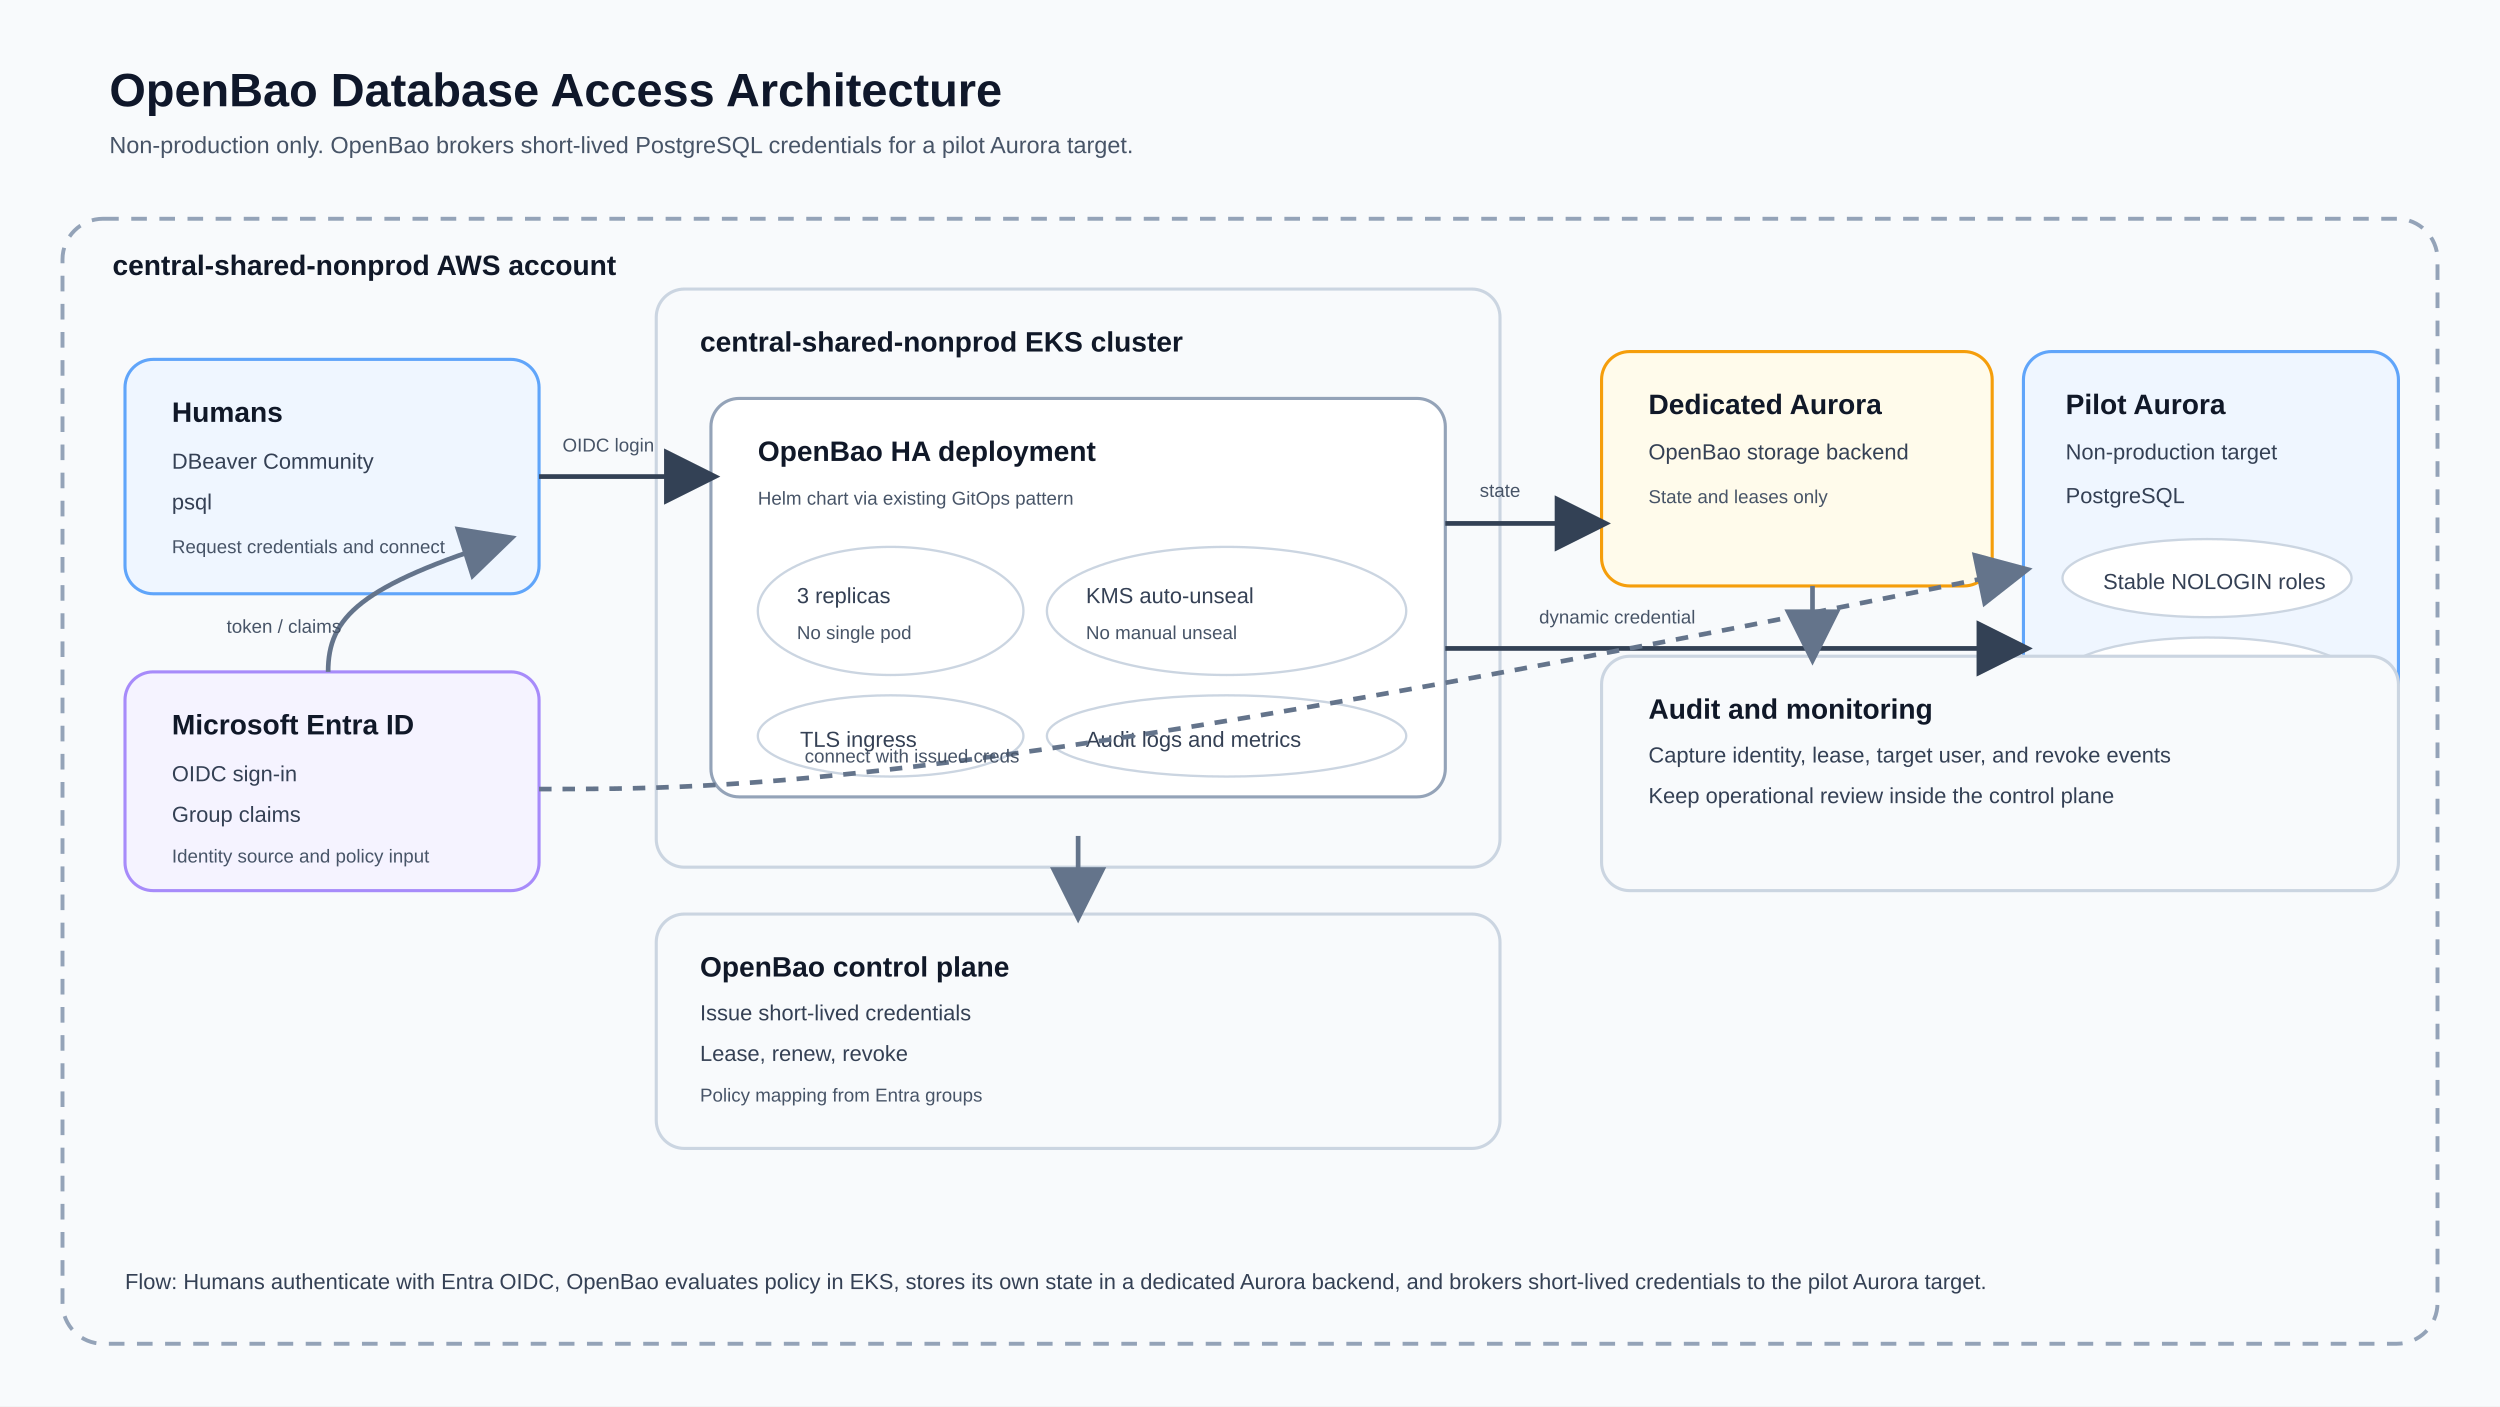
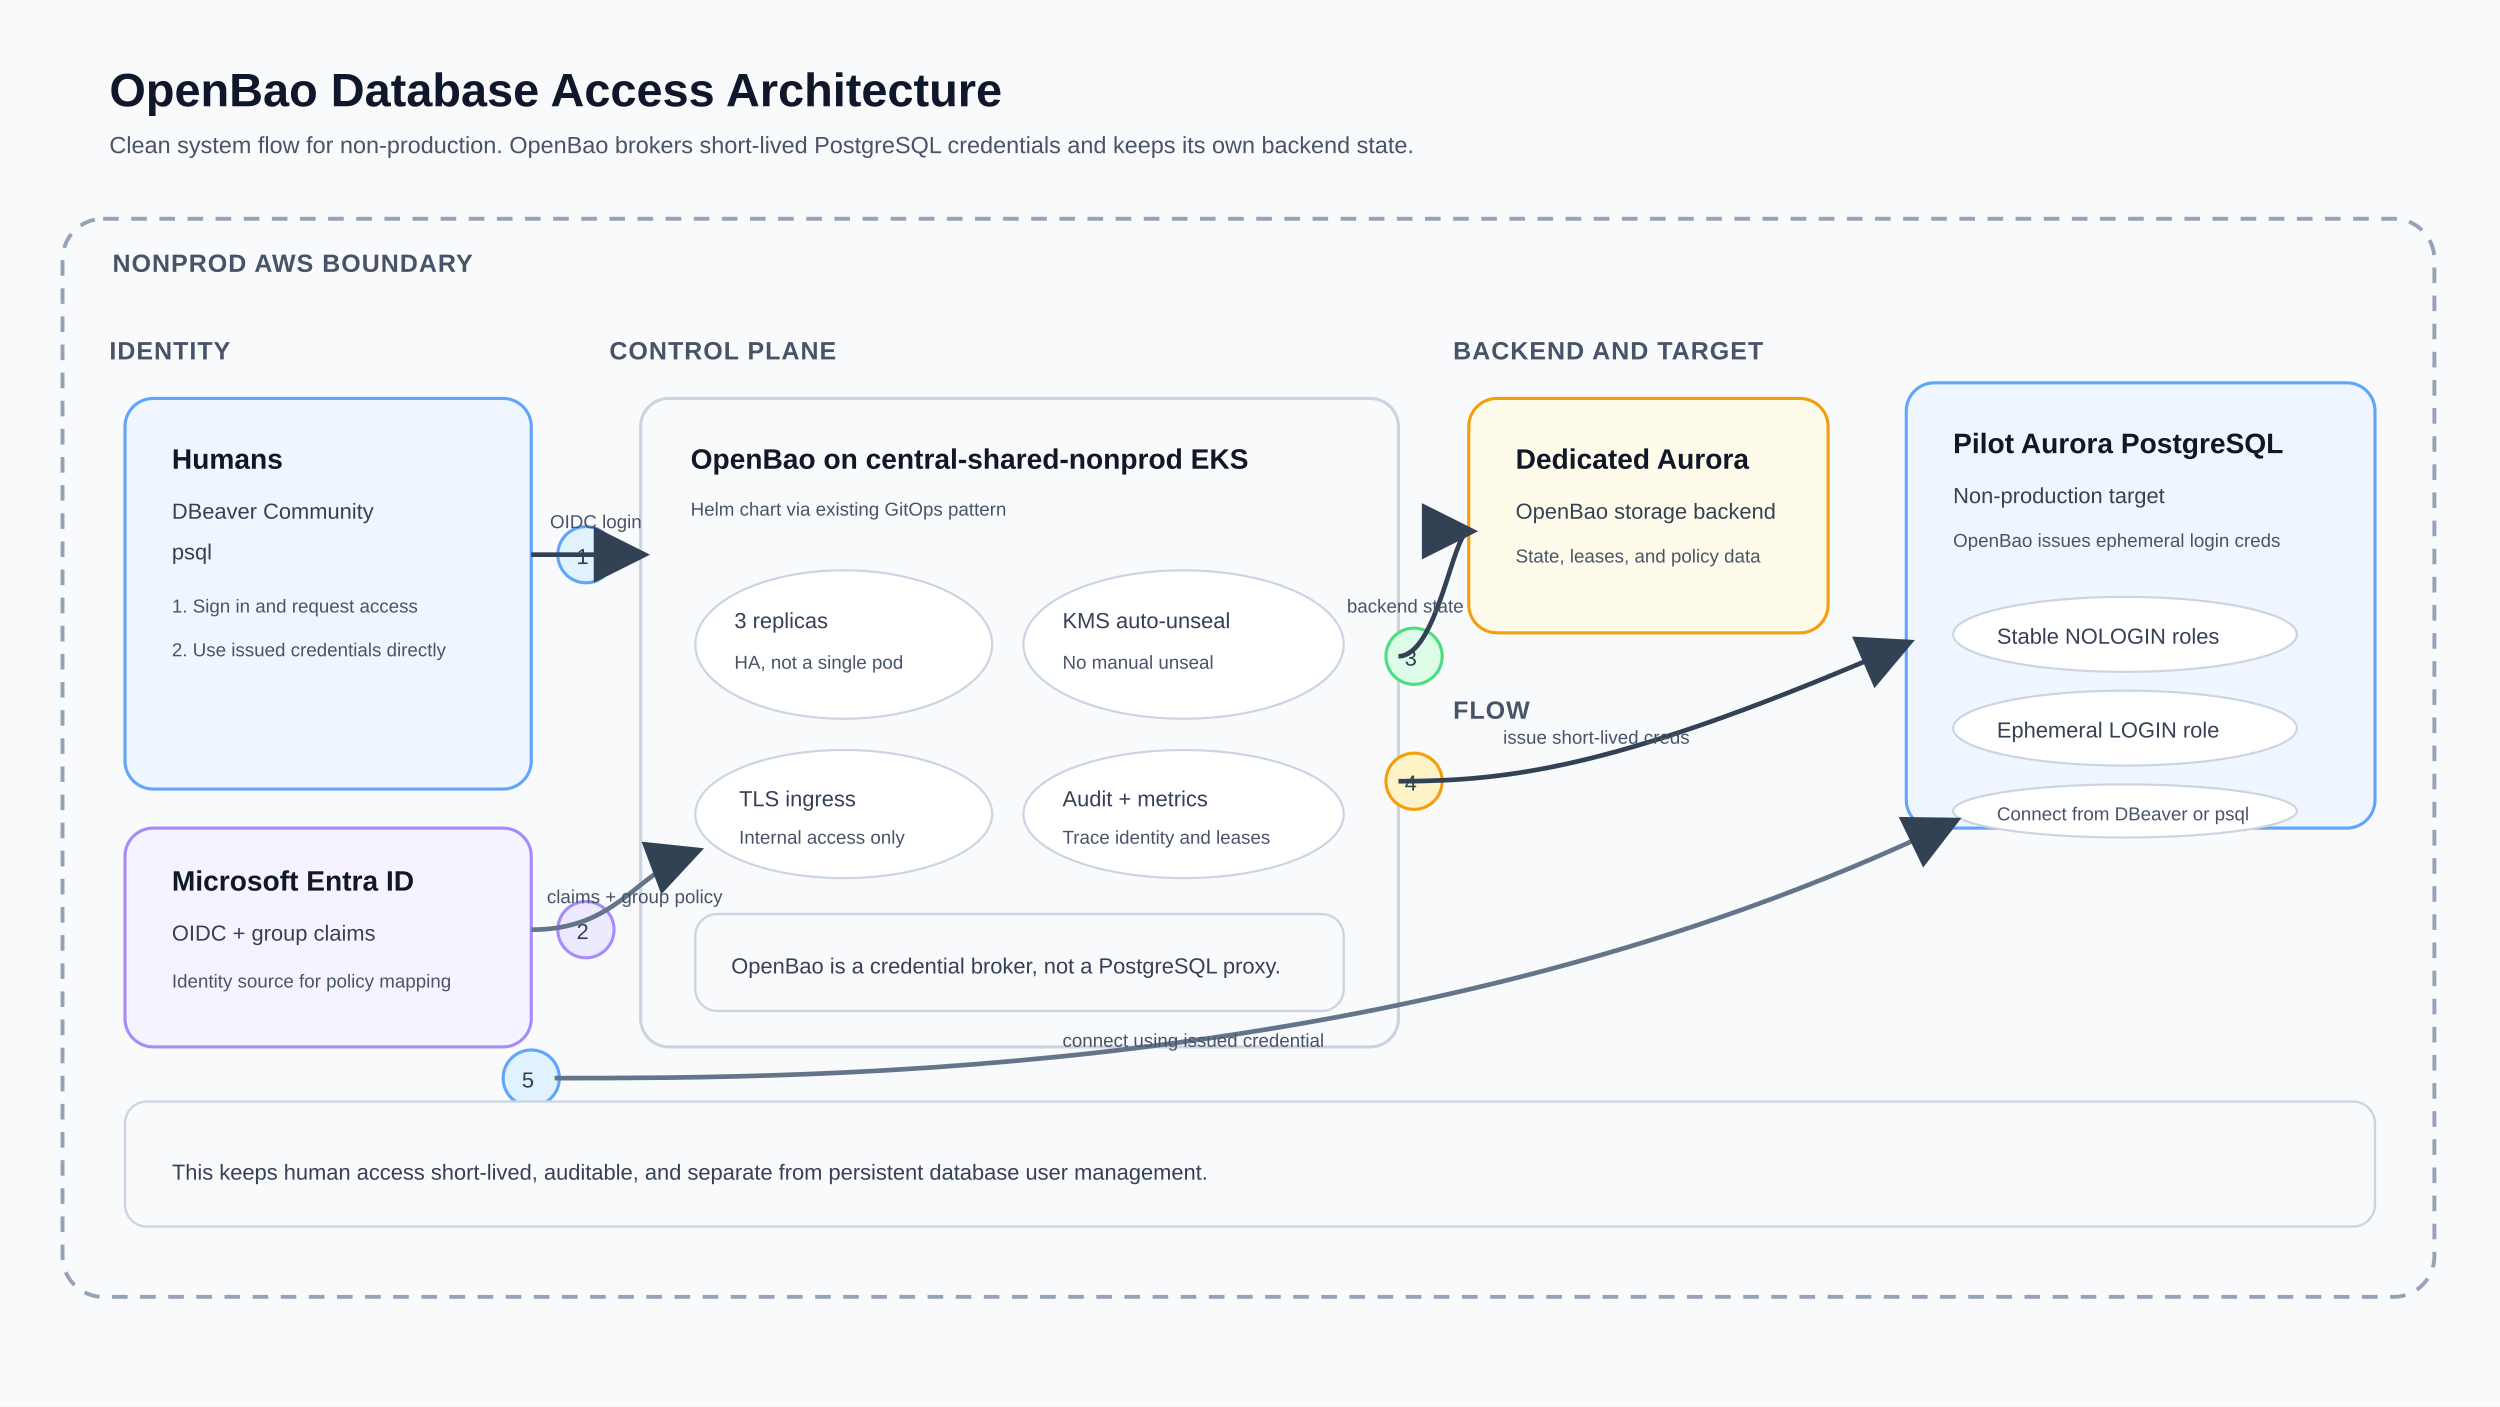
<svg xmlns="http://www.w3.org/2000/svg" width="1600" height="900" viewBox="0 0 1600 900" role="img" aria-labelledby="title desc">
  <defs>
    <marker id="arrow" markerWidth="12" markerHeight="12" refX="10" refY="6" orient="auto">
      <path d="M0,0 L12,6 L0,12 z" fill="#334155" />
    </marker>
-     <marker id="arrowSoft" markerWidth="12" markerHeight="12" refX="10" refY="6" orient="auto">
-       <path d="M0,0 L12,6 L0,12 z" fill="#64748b" />
-     </marker>
    <style>
      .title { font: 700 30px Arial, sans-serif; fill: #0f172a; }
      .subtitle { font: 500 15px Arial, sans-serif; fill: #475467; }
+       .section { font: 700 16px Arial, sans-serif; fill: #475467; letter-spacing: 0.04em; }
      .label { font: 700 18px Arial, sans-serif; fill: #101828; }
      .small { font: 500 14px Arial, sans-serif; fill: #344054; }
      .tiny { font: 500 12px Arial, sans-serif; fill: #475467; }
      .box { fill: #ffffff; stroke: #94a3b8; stroke-width: 2; rx: 18; }
      .blue { fill: #eff6ff; stroke: #60a5fa; }
+       .purple { fill: #f5f3ff; stroke: #a78bfa; }
      .green { fill: #ecfdf3; stroke: #4ade80; }
-       .purple { fill: #f5f3ff; stroke: #a78bfa; }
      .amber { fill: #fffbeb; stroke: #f59e0b; }
      .gray { fill: #f8fafc; stroke: #cbd5e1; }
-       .dash { fill: none; stroke: #94a3b8; stroke-width: 2.5; stroke-dasharray: 10 8; }
+       .outer { fill: none; stroke: #94a3b8; stroke-width: 2.5; stroke-dasharray: 10 8; }
      .line { fill: none; stroke: #334155; stroke-width: 3; marker-end: url(#arrow); }
-       .lineSoft { fill: none; stroke: #64748b; stroke-width: 3; marker-end: url(#arrowSoft); }
-       .lineDash { fill: none; stroke: #64748b; stroke-width: 3; stroke-dasharray: 8 7; marker-end: url(#arrowSoft); }
-       .pill { fill: #ffffff; stroke: #cbd5e1; stroke-width: 1.5; rx: 999; }
+       .line2 { fill: none; stroke: #64748b; stroke-width: 3; marker-end: url(#arrow); }
+       .note { fill: #f8fafc; stroke: #cbd5e1; stroke-width: 1.5; rx: 14; }
+       .pill { fill: #ffffff; stroke: #cbd5e1; stroke-width: 1.4; rx: 999; }
    </style>
  </defs>
  <rect x="0" y="0" width="1600" height="900" fill="#f8fafc" />
  <text x="70" y="68" class="title">OpenBao Database Access Architecture</text>
-   <text x="70" y="98" class="subtitle">Non-production only. OpenBao brokers short-lived PostgreSQL credentials for a pilot Aurora target.</text>
-   <rect x="40" y="140" width="1520" height="720" class="dash" rx="26" />
-   <text x="72" y="176" class="label">central-shared-nonprod AWS account</text>
-   <rect x="80" y="230" width="265" height="150" class="box blue" />
-   <text x="110" y="270" class="label">Humans</text>
-   <text x="110" y="300" class="small">DBeaver Community</text>
-   <text x="110" y="326" class="small">psql</text>
-   <text x="110" y="354" class="tiny">Request credentials and connect</text>
-   <rect x="80" y="430" width="265" height="140" class="box purple" />
-   <text x="110" y="470" class="label">Microsoft Entra ID</text>
-   <text x="110" y="500" class="small">OIDC sign-in</text>
-   <text x="110" y="526" class="small">Group claims</text>
-   <text x="110" y="552" class="tiny">Identity source and policy input</text>
-   <rect x="420" y="185" width="540" height="370" class="box gray" />
-   <text x="448" y="225" class="label">central-shared-nonprod EKS cluster</text>
-   <rect x="455" y="255" width="470" height="255" class="box" />
-   <text x="485" y="295" class="label">OpenBao HA deployment</text>
-   <text x="485" y="323" class="tiny">Helm chart via existing GitOps pattern</text>
-   <rect x="485" y="350" width="170" height="82" class="pill" rx="18" />
-   <text x="510" y="386" class="small">3 replicas</text>
-   <text x="510" y="409" class="tiny">No single pod</text>
-   <rect x="670" y="350" width="230" height="82" class="pill" rx="18" />
-   <text x="695" y="386" class="small">KMS auto-unseal</text>
-   <text x="695" y="409" class="tiny">No manual unseal</text>
-   <rect x="485" y="445" width="170" height="52" class="pill" rx="18" />
-   <text x="512" y="478" class="small">TLS ingress</text>
-   <rect x="670" y="445" width="230" height="52" class="pill" rx="18" />
-   <text x="695" y="478" class="small">Audit logs and metrics</text>
-   <rect x="420" y="585" width="540" height="150" class="box gray" />
-   <text x="448" y="625" class="label">OpenBao control plane</text>
-   <text x="448" y="653" class="small">Issue short-lived credentials</text>
-   <text x="448" y="679" class="small">Lease, renew, revoke</text>
-   <text x="448" y="705" class="tiny">Policy mapping from Entra groups</text>
-   <rect x="1025" y="225" width="250" height="150" class="box amber" />
-   <text x="1055" y="265" class="label">Dedicated Aurora</text>
-   <text x="1055" y="294" class="small">OpenBao storage backend</text>
-   <text x="1055" y="322" class="tiny">State and leases only</text>
-   <rect x="1295" y="225" width="240" height="285" class="box blue" />
-   <text x="1322" y="265" class="label">Pilot Aurora</text>
-   <text x="1322" y="294" class="small">Non-production target</text>
-   <text x="1322" y="322" class="small">PostgreSQL</text>
-   <rect x="1320" y="345" width="185" height="50" class="pill" rx="25" />
-   <text x="1346" y="377" class="small">Stable NOLOGIN roles</text>
-   <rect x="1320" y="408" width="185" height="50" class="pill" rx="25" />
-   <text x="1348" y="440" class="small">Ephemeral LOGIN role</text>
-   <rect x="1320" y="471" width="185" height="34" class="pill" rx="17" />
-   <text x="1340" y="494" class="tiny">Use from DBeaver or psql</text>
-   <rect x="1025" y="420" width="510" height="150" class="box gray" />
-   <text x="1055" y="460" class="label">Audit and monitoring</text>
-   <text x="1055" y="488" class="small">Capture identity, lease, target user, and revoke events</text>
-   <text x="1055" y="514" class="small">Keep operational review inside the control plane</text>
-   <path d="M345 305 C395 305, 405 305, 455 305" class="line" />
-   <text x="360" y="289" class="tiny">OIDC login</text>
-   <path d="M210 430 C210 395, 230 375, 325 345" class="lineSoft" />
-   <text x="145" y="405" class="tiny">token / claims</text>
-   <path d="M925 335 C970 335, 990 335, 1025 335" class="line" />
-   <text x="947" y="318" class="tiny">state</text>
-   <path d="M925 415 C985 415, 1040 415, 1295 415" class="line" />
-   <text x="985" y="399" class="tiny">dynamic credential</text>
-   <path d="M345 505 C470 505, 610 505, 1295 365" class="lineDash" />
-   <text x="515" y="488" class="tiny">connect with issued creds</text>
-   <path d="M690 535 C690 560, 690 565, 690 585" class="lineSoft" />
-   <path d="M1160 375 C1160 398, 1160 405, 1160 420" class="lineSoft" />
-   <text x="80" y="825" class="small">Flow: Humans authenticate with Entra OIDC, OpenBao evaluates policy in EKS, stores its own state in a dedicated Aurora backend, and brokers short-lived credentials to the pilot Aurora target.</text>
+   <text x="70" y="98" class="subtitle">Clean system flow for non-production. OpenBao brokers short-lived PostgreSQL credentials and keeps its own backend state.</text>
+   <rect x="40" y="140" width="1518" height="690" class="outer" rx="26" />
+   <text x="72" y="174" class="section">NONPROD AWS BOUNDARY</text>
+   <text x="70" y="230" class="section">IDENTITY</text>
+   <rect x="80" y="255" width="260" height="250" class="box blue" />
+   <text x="110" y="300" class="label">Humans</text>
+   <text x="110" y="332" class="small">DBeaver Community</text>
+   <text x="110" y="358" class="small">psql</text>
+   <text x="110" y="392" class="tiny">1. Sign in and request access</text>
+   <text x="110" y="420" class="tiny">2. Use issued credentials directly</text>
+   <rect x="80" y="530" width="260" height="140" class="box purple" />
+   <text x="110" y="570" class="label">Microsoft Entra ID</text>
+   <text x="110" y="602" class="small">OIDC + group claims</text>
+   <text x="110" y="632" class="tiny">Identity source for policy mapping</text>
+   <text x="390" y="230" class="section">CONTROL PLANE</text>
+   <rect x="410" y="255" width="485" height="415" class="box gray" />
+   <text x="442" y="300" class="label">OpenBao on central-shared-nonprod EKS</text>
+   <text x="442" y="330" class="tiny">Helm chart via existing GitOps pattern</text>
+   <rect x="445" y="365" width="190" height="95" class="pill" rx="18" />
+   <text x="470" y="402" class="small">3 replicas</text>
+   <text x="470" y="428" class="tiny">HA, not a single pod</text>
+   <rect x="655" y="365" width="205" height="95" class="pill" rx="18" />
+   <text x="680" y="402" class="small">KMS auto-unseal</text>
+   <text x="680" y="428" class="tiny">No manual unseal</text>
+   <rect x="445" y="480" width="190" height="82" class="pill" rx="18" />
+   <text x="473" y="516" class="small">TLS ingress</text>
+   <text x="473" y="540" class="tiny">Internal access only</text>
+   <rect x="655" y="480" width="205" height="82" class="pill" rx="18" />
+   <text x="680" y="516" class="small">Audit + metrics</text>
+   <text x="680" y="540" class="tiny">Trace identity and leases</text>
+   <rect x="445" y="585" width="415" height="62" class="note" />
+   <text x="468" y="623" class="small">OpenBao is a credential broker, not a PostgreSQL proxy.</text>
+   <text x="930" y="230" class="section">BACKEND AND TARGET</text>
+   <rect x="940" y="255" width="230" height="150" class="box amber" />
+   <text x="970" y="300" class="label">Dedicated Aurora</text>
+   <text x="970" y="332" class="small">OpenBao storage backend</text>
+   <text x="970" y="360" class="tiny">State, leases, and policy data</text>
+   <rect x="1220" y="245" width="300" height="285" class="box blue" />
+   <text x="1250" y="290" class="label">Pilot Aurora PostgreSQL</text>
+   <text x="1250" y="322" class="small">Non-production target</text>
+   <text x="1250" y="350" class="tiny">OpenBao issues ephemeral login creds</text>
+   <rect x="1250" y="382" width="220" height="48" class="pill" rx="24" />
+   <text x="1278" y="412" class="small">Stable NOLOGIN roles</text>
+   <rect x="1250" y="442" width="220" height="48" class="pill" rx="24" />
+   <text x="1278" y="472" class="small">Ephemeral LOGIN role</text>
+   <rect x="1250" y="502" width="220" height="34" class="pill" rx="17" />
+   <text x="1278" y="525" class="tiny">Connect from DBeaver or psql</text>
+   <text x="930" y="460" class="section">FLOW</text>
+   <circle cx="375" cy="355" r="18" fill="#e0f2fe" stroke="#60a5fa" stroke-width="2" />
+   <text x="369" y="361" class="small">1</text>
+   <path d="M340 355 C375 355, 385 355, 410 355" class="line" />
+   <text x="352" y="338" class="tiny">OIDC login</text>
+   <circle cx="375" cy="595" r="18" fill="#ede9fe" stroke="#a78bfa" stroke-width="2" />
+   <text x="369" y="601" class="small">2</text>
+   <path d="M340 595 C395 595, 405 560, 445 545" class="line2" />
+   <text x="350" y="578" class="tiny">claims + group policy</text>
+   <circle cx="905" cy="420" r="18" fill="#dcfce7" stroke="#4ade80" stroke-width="2" />
+   <text x="899" y="426" class="small">3</text>
+   <path d="M895 420 C920 420, 930 340, 940 340" class="line" />
+   <text x="862" y="392" class="tiny">backend state</text>
+   <circle cx="905" cy="500" r="18" fill="#fef3c7" stroke="#f59e0b" stroke-width="2" />
+   <text x="899" y="506" class="small">4</text>
+   <path d="M895 500 C970 500, 1040 490, 1220 412" class="line" />
+   <text x="962" y="476" class="tiny">issue short-lived creds</text>
+   <circle cx="340" cy="690" r="18" fill="#e0f2fe" stroke="#60a5fa" stroke-width="2" />
+   <text x="334" y="696" class="small">5</text>
+   <path d="M355 690 C520 690, 910 690, 1250 526" class="line2" />
+   <text x="680" y="670" class="tiny">connect using issued credential</text>
+   <rect x="80" y="705" width="1440" height="80" class="note" />
+   <text x="110" y="755" class="small">This keeps human access short-lived, auditable, and separate from persistent database user management.</text>
</svg>
